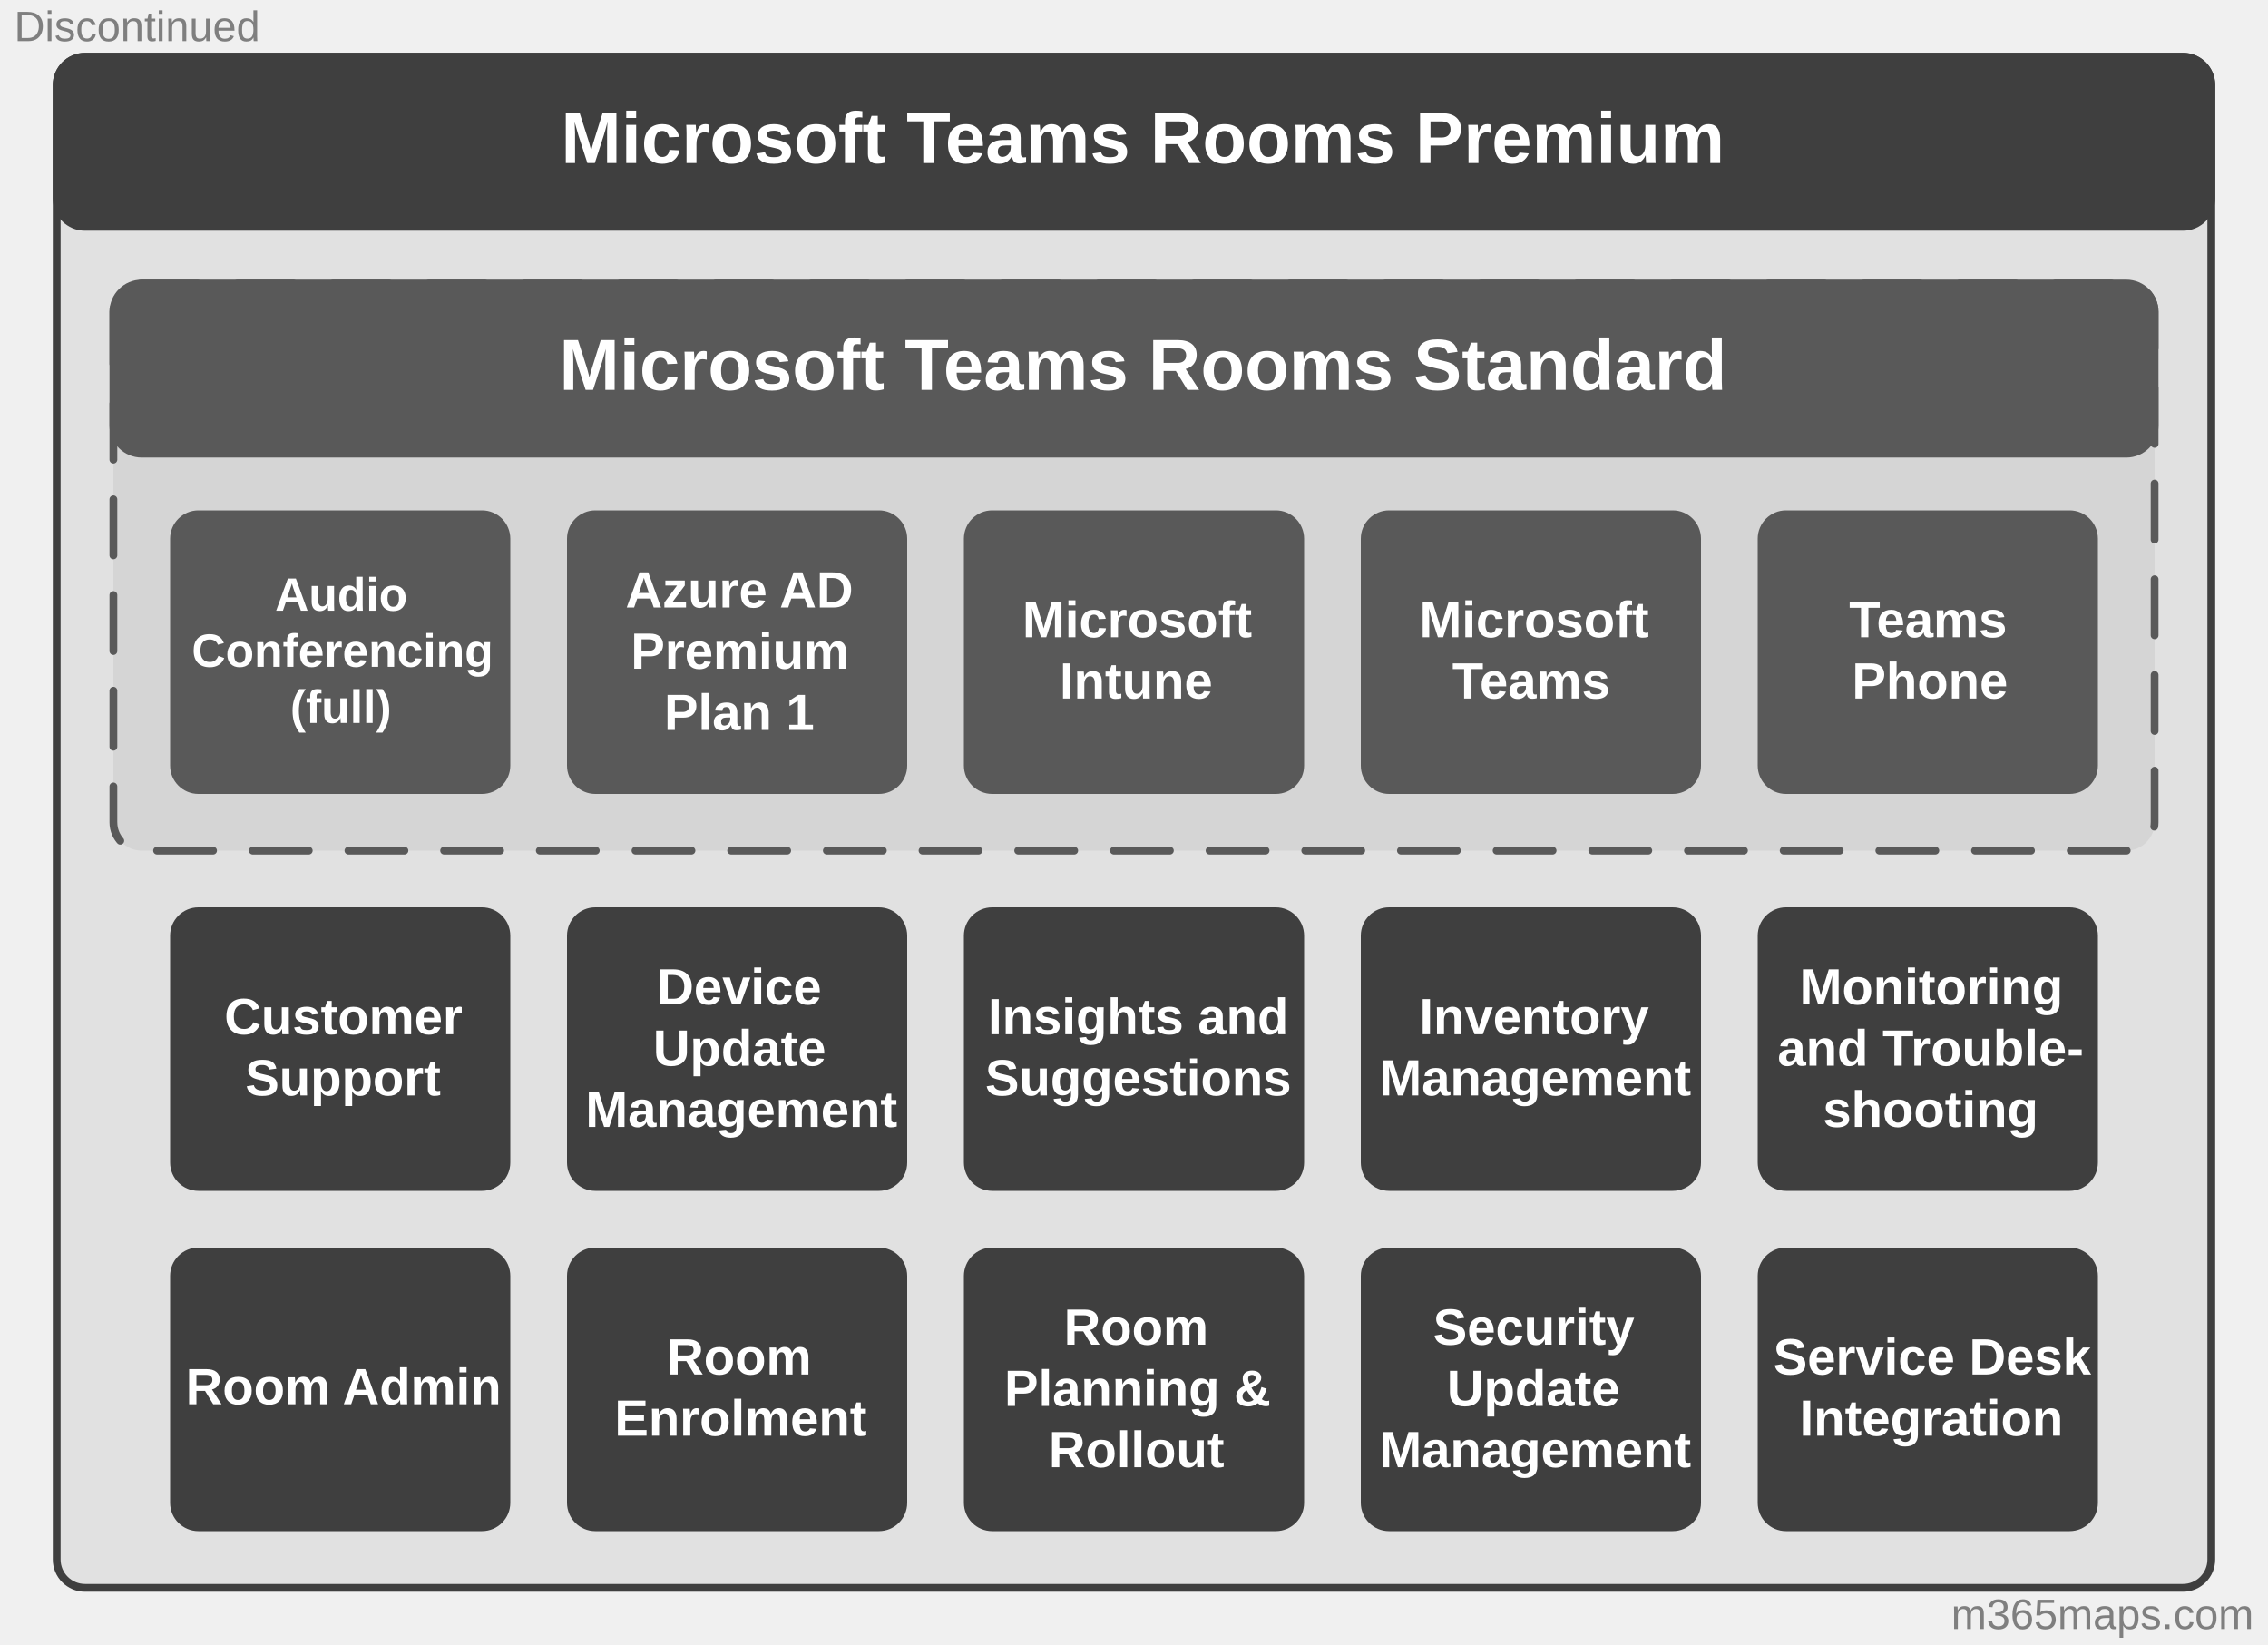
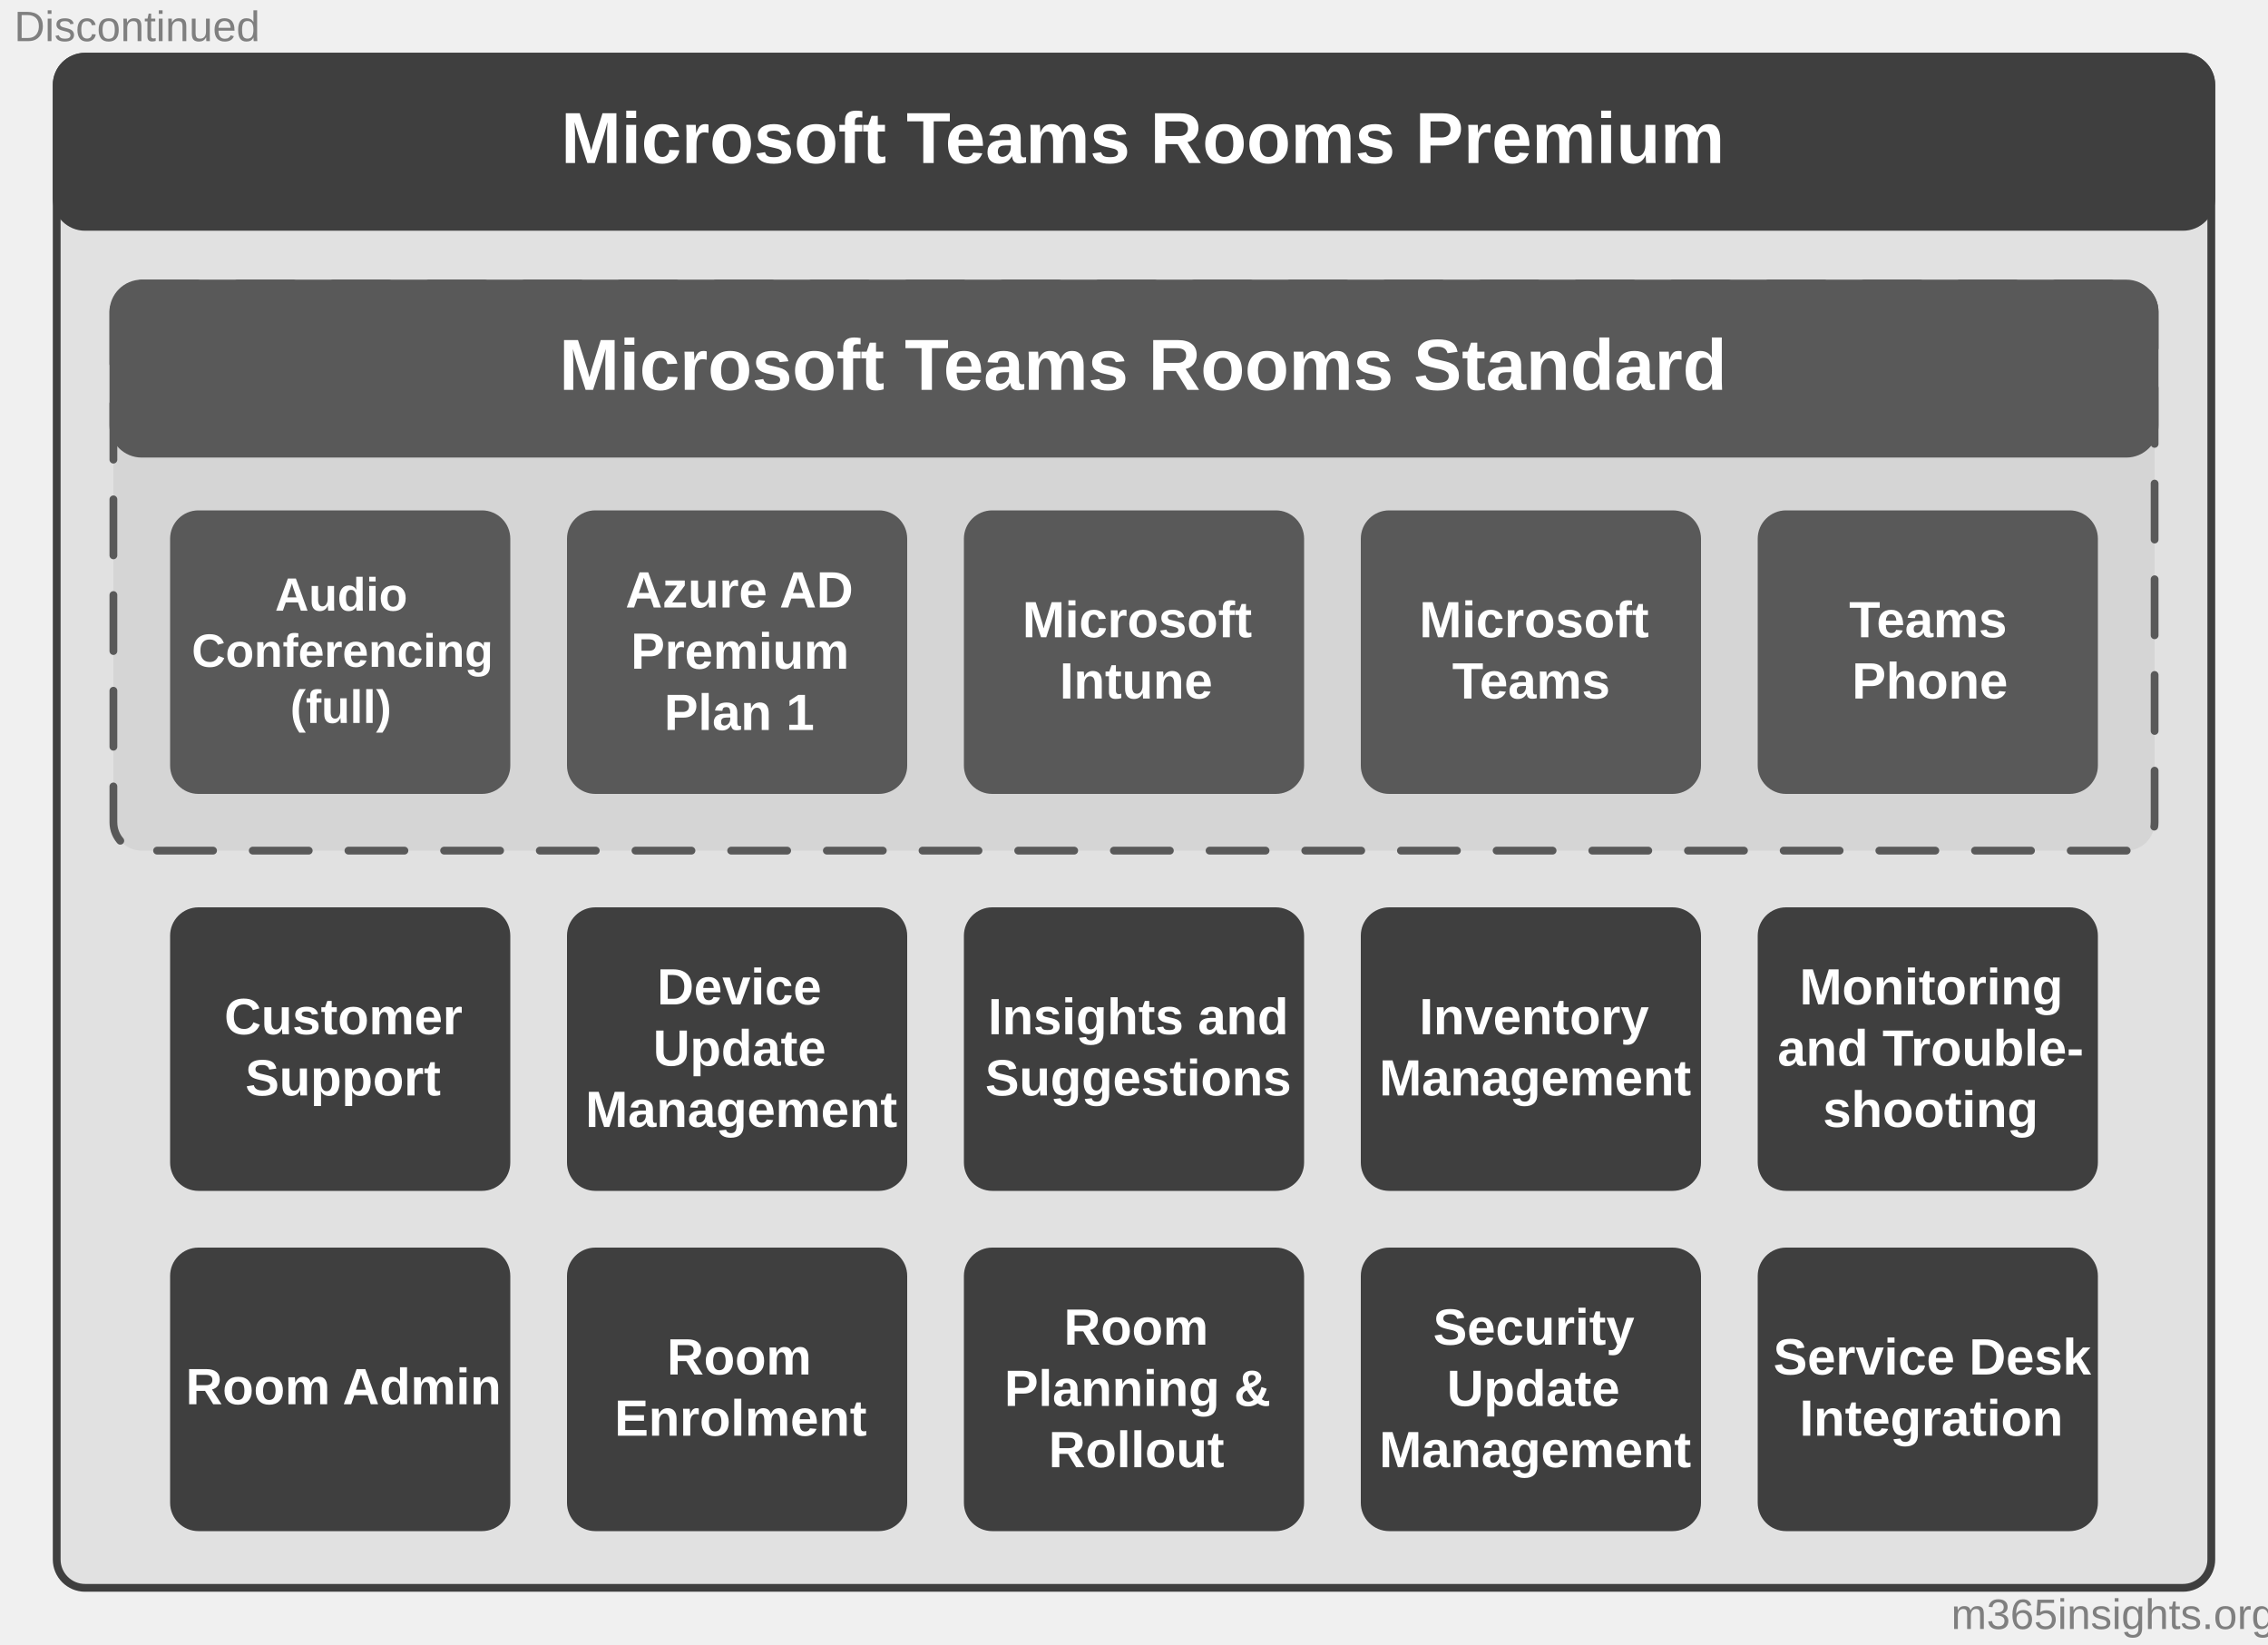
<svg xmlns="http://www.w3.org/2000/svg" width="640" height="464" viewBox="0 0 640 464" class="a">
  <style>
.b {fill:none;stroke:none;stroke-linecap:round;stroke-linejoin:round;stroke-width:0.8}
.c {fill:#7f7f7f;font-family:Arial;font-size:1em}
.d {fill:#a5a5a5;fill-opacity:0.2;stroke:#3f3f3f;stroke-linecap:round;stroke-linejoin:round;stroke-width:2.2}
.e {fill:#a5a5a5;fill-opacity:0.2;stroke:#595959;stroke-dasharray:15.8,11.2;stroke-linecap:round;stroke-linejoin:round;stroke-width:2.2}
.f {fill:#595959;stroke:none;stroke-linecap:round;stroke-linejoin:round;stroke-width:0.5}
.g {fill:#ffffff;font-family:Arial;font-size:1.2em;font-weight:bold}
.h {font-size:1em}
.i {fill:#ffffff;font-family:Arial;font-size:1.1em;font-weight:bold}
.j {fill:#3f3f3f;stroke:none;stroke-linecap:round;stroke-linejoin:round;stroke-width:0.5}
.k {fill:#595959;stroke:#595959;stroke-linecap:round;stroke-linejoin:round;stroke-width:2.2}
.l {fill:#ffffff;font-family:Arial;font-size:1.7em;font-weight:bold}
.m {fill:#3f3f3f;stroke:#3f3f3f;stroke-linecap:round;stroke-linejoin:round;stroke-width:2.2}
.a {fill:none;fill-rule:evenodd;font-size:12px;overflow:visible;stroke-linecap:square;stroke-miterlimit:3}
</style>
-   <a target="_blank" href="https://m365maps.com/">
+   <a target="_blank" href="https://m365insights.org/">
    <rect y="448" width="640" height="16" class="b" />
-     <text x="550.6" y="459.6" class="c">m365maps.com</text>
+     <text x="550.6" y="459.6" class="c">m365insights.org</text>
  </a>
  <rect x="16" y="16" width="608" height="432" rx="8" ry="8" class="d" />
  <rect x="32" y="80" width="576" height="160" rx="8" ry="8" class="e" />
  <a target="_blank" href="https://learn.microsoft.com/MicrosoftTeams/what-is-phone-system-in-office-365">
    <rect x="496" y="144" width="96" height="80" rx="8" ry="8" class="f" />
    <text x="521.8" y="179.8" class="g">Teams <tspan x="522.6" dy="1.2em" class="h">Phone</tspan>
    </text>
  </a>
  <a target="_blank" href="https://learn.microsoft.com/microsoftteams/audio-conferencing-in-office-365">
    <rect x="48" y="144" width="96" height="80" rx="8" ry="8" class="f" />
    <text x="77.6" y="172.3" class="i">Audio <tspan x="54.1" dy="1.2em" class="h">Conferencing </tspan>
      <tspan x="81.9" dy="1.2em" class="h">(full)</tspan>
    </text>
  </a>
  <a target="_blank" href="https://products.office.com/microsoft-teams/">
    <rect x="384" y="144" width="96" height="80" rx="8" ry="8" class="f" />
    <text x="400.5" y="179.8" class="g">Microsoft <tspan x="409.8" dy="1.2em" class="h">Teams</tspan>
    </text>
  </a>
  <a target="_blank" href="https://learn.microsoft.com/microsoftteams/rooms/microsoft-teams-rooms-premium#service-capabilities">
    <rect x="272" y="352" width="96" height="80" rx="8" ry="8" class="j" />
    <text x="300.2" y="379.4" class="g">Room <tspan x="283.4" dy="1.2em" class="h">Planning &amp; </tspan>
      <tspan x="295.9" dy="1.2em" class="h">Rollout</tspan>
    </text>
  </a>
  <a target="_blank" href="https://learn.microsoft.com/microsoftteams/rooms/microsoft-teams-rooms-premium#service-features">
    <rect x="496" y="256" width="96" height="80" rx="8" ry="8" class="j" />
    <text x="507.8" y="283.4" class="g">Monitoring <tspan x="501.6" dy="1.2em" class="h">and Trouble</tspan>-<tspan x="514.4" dy="1.2em" class="h">shooting</tspan>
    </text>
  </a>
  <a target="_blank" href="https://learn.microsoft.com/microsoftteams/rooms/microsoft-teams-rooms-premium#service-features">
    <rect x="384" y="352" width="96" height="80" rx="8" ry="8" class="j" />
    <text x="404.4" y="379.4" class="g">Security <tspan x="408.3" dy="1.2em" class="h">Update </tspan>
      <tspan x="389.2" dy="1.2em" class="h">Management</tspan>
    </text>
  </a>
  <a target="_blank" href="https://learn.microsoft.com/microsoftteams/rooms/microsoft-teams-rooms-premium#service-features">
    <rect x="272" y="256" width="96" height="80" rx="8" ry="8" class="j" />
    <text x="278.8" y="291.8" class="g">Insights and <tspan x="278" dy="1.2em" class="h">Suggestions</tspan>
    </text>
  </a>
  <a target="_blank" href="https://learn.microsoft.com/microsoftteams/rooms/microsoft-teams-rooms-premium#customer-support">
    <rect x="48" y="256" width="96" height="80" rx="8" ry="8" class="j" />
    <text x="63.3" y="291.8" class="g">Customer <tspan x="69.2" dy="1.2em" class="h">Support</tspan>
    </text>
  </a>
  <a target="_blank" href="https://learn.microsoft.com/mem/intune/fundamentals/what-is-intune">
    <rect x="272" y="144" width="96" height="80" rx="8" ry="8" class="f" />
    <text x="288.5" y="179.8" class="g">Microsoft <tspan x="299" dy="1.2em" class="h">Intune</tspan>
    </text>
  </a>
  <a target="_blank" href="https://learn.microsoft.com/microsoftteams/rooms/microsoft-teams-rooms-premium#service-capabilities">
    <rect x="496" y="352" width="96" height="80" rx="8" ry="8" class="j" />
    <text x="500.4" y="387.8" class="g">Service Desk <tspan x="507.8" dy="1.2em" class="h">Integration</tspan>
    </text>
  </a>
  <a target="_blank" href="https://learn.microsoft.com/microsoftteams/rooms/microsoft-teams-rooms-premium#service-features">
    <rect x="384" y="256" width="96" height="80" rx="8" ry="8" class="j" />
    <text x="400.5" y="291.8" class="g">Inventory <tspan x="389.2" dy="1.2em" class="h">Management</tspan>
    </text>
  </a>
  <a target="_blank" href="https://learn.microsoft.com/microsoftteams/rooms/microsoft-teams-rooms-premium#service-features">
    <rect x="160" y="352" width="96" height="80" rx="8" ry="8" class="j" />
    <text x="188.2" y="387.8" class="g">Room <tspan x="173.4" dy="1.2em" class="h">Enrolment</tspan>
    </text>
  </a>
  <a target="_blank" href="https://learn.microsoft.com/microsoftteams/rooms/microsoft-teams-rooms-premium#service-features">
    <rect x="48" y="352" width="96" height="80" rx="8" ry="8" class="j" />
    <text x="52.4" y="396.2" class="g">Room Admin</text>
  </a>
  <a target="_blank" href="https://learn.microsoft.com/microsoftteams/rooms/microsoft-teams-rooms-premium#service-features">
    <rect x="160" y="256" width="96" height="80" rx="8" ry="8" class="j" />
    <text x="185.4" y="283.4" class="g">Device <tspan x="184.3" dy="1.2em" class="h">Update </tspan>
      <tspan x="165.2" dy="1.2em" class="h">Management</tspan>
    </text>
  </a>
  <a target="_blank" href="https://learn.microsoft.com/microsoftteams/rooms/">
    <rect x="32" y="80" width="576" height="48" rx="8" ry="8" class="k" />
    <text x="157.8" y="110" class="l">Microsoft Teams Rooms Standard</text>
  </a>
  <a target="_blank" href="https://learn.microsoft.com/microsoftteams/rooms/microsoft-teams-rooms-premium">
    <rect x="16" y="16" width="608" height="48" rx="8" ry="8" class="m" />
    <text x="158.3" y="46" class="l">Microsoft Teams Rooms Premium</text>
  </a>
  <a target="_blank" href="https://azure.microsoft.com/pricing/details/active-directory/">
    <rect x="160" y="144" width="96" height="80" rx="8" ry="8" class="f" />
    <text x="176.5" y="171.4" class="g">Azure AD <tspan x="178" dy="1.2em" class="h">Premium </tspan>
      <tspan x="187.4" dy="1.2em" class="h">Plan 1</tspan>
    </text>
  </a>
-   <a target="_blank" href="https://m365maps.com/">
+   <a target="_blank" href="https://m365insights.org/">
    <rect width="640" height="16" class="b" />
    <text x="4" y="11.6" class="c">Discontinued</text>
  </a>
</svg>
